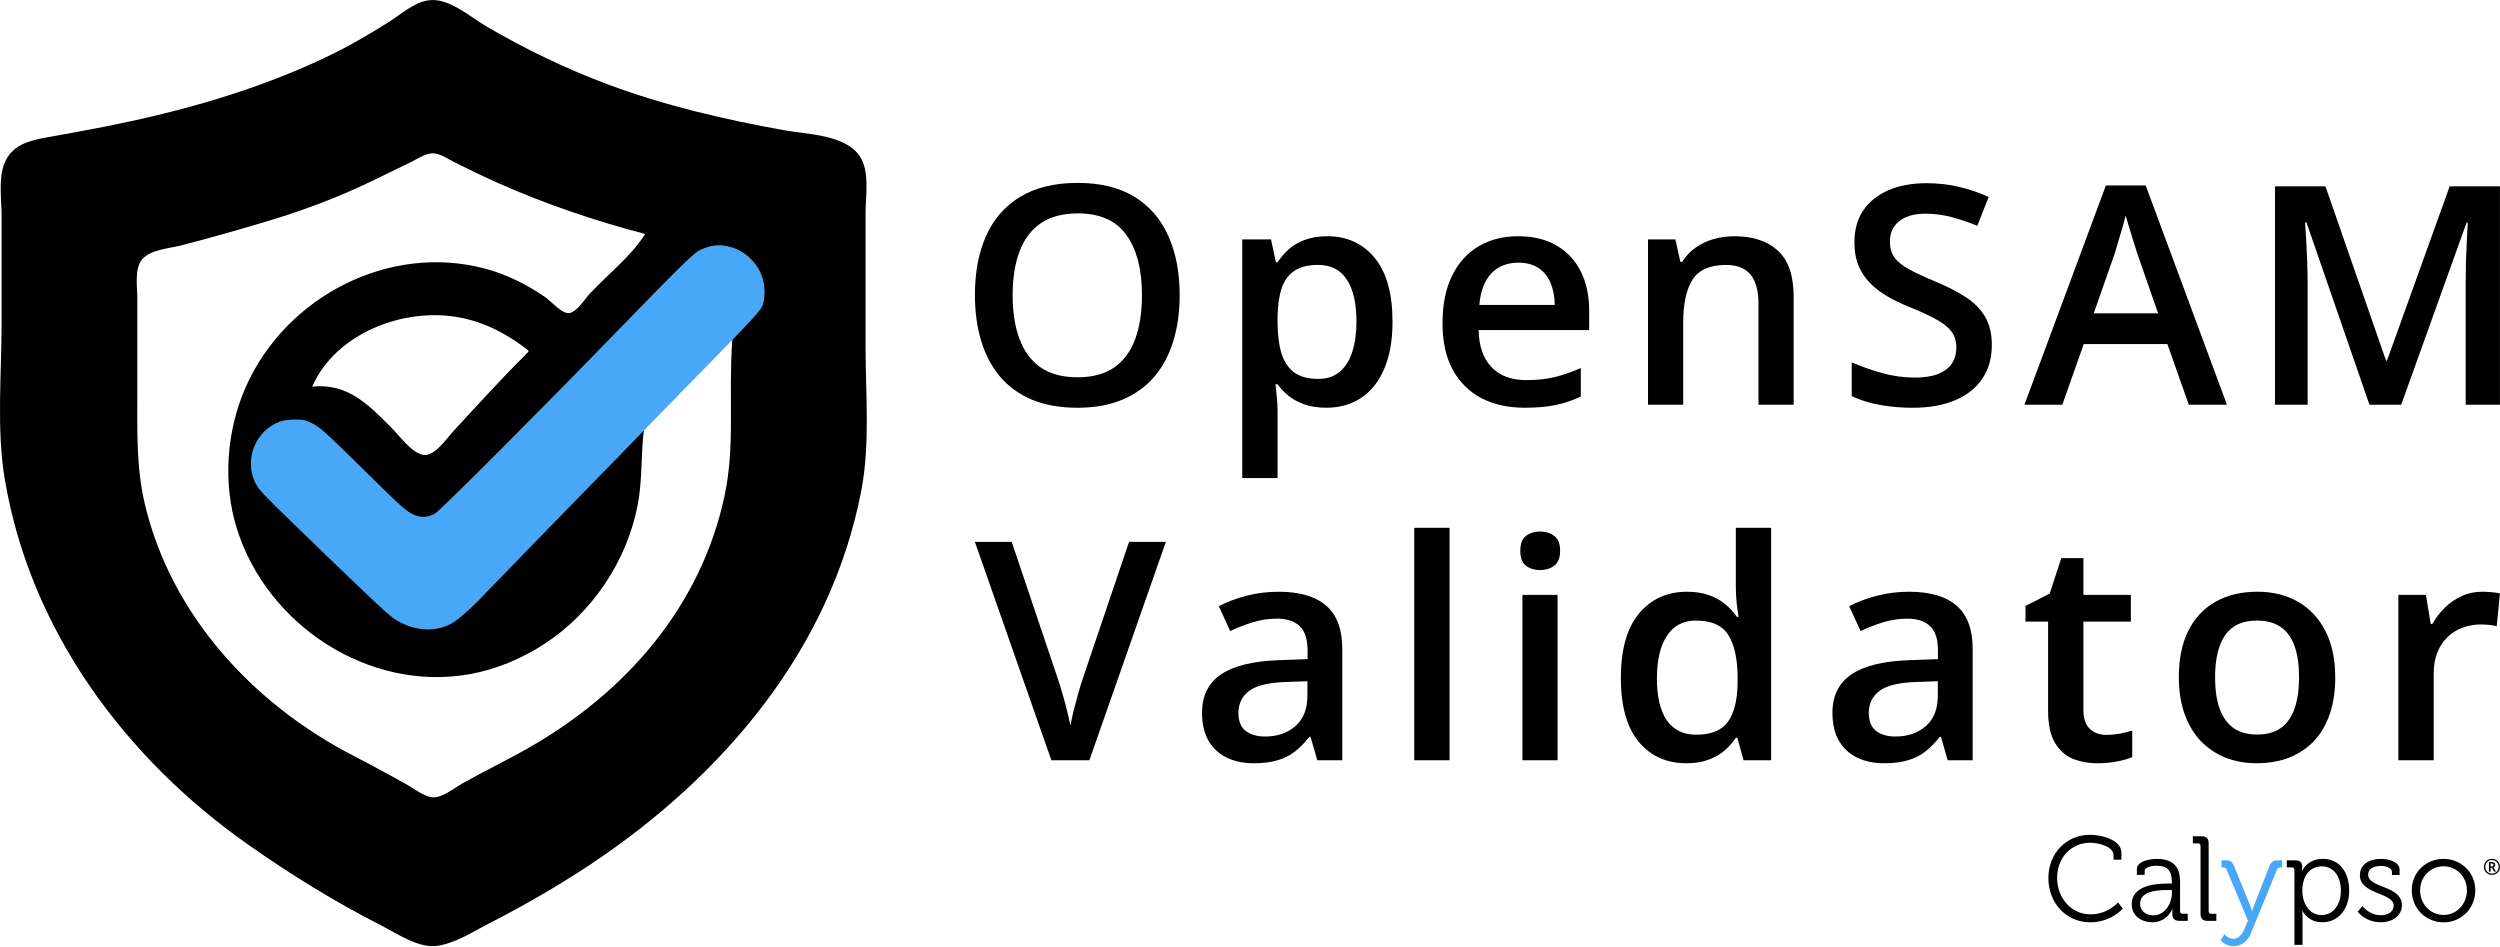
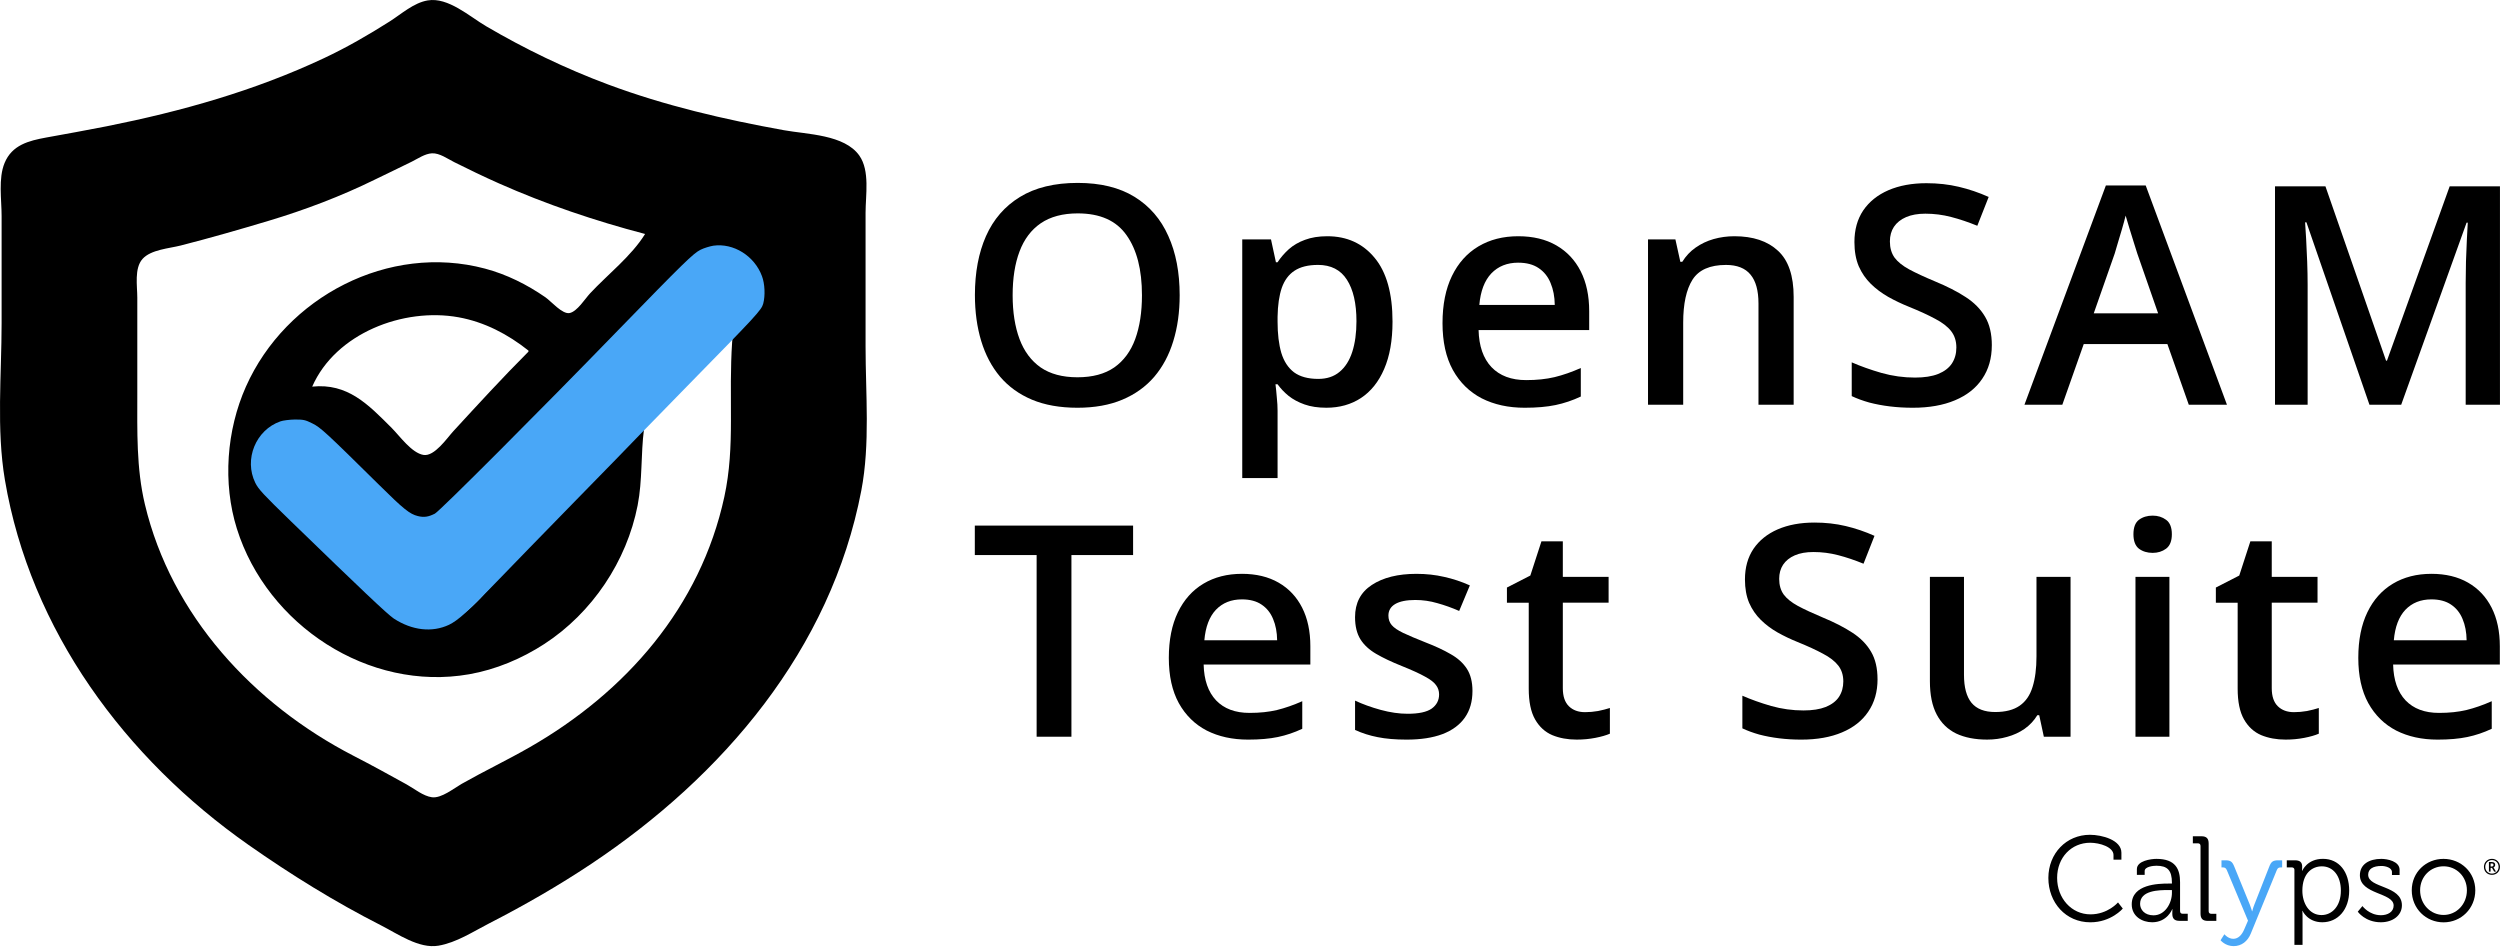
<svg xmlns="http://www.w3.org/2000/svg" xmlns:xlink="http://www.w3.org/1999/xlink" version="1.1" id="Layer_1" x="0px" y="0px" viewBox="0 0 139.664 52.857" xml:space="preserve" width="195.53" height="74">
  <defs id="defs67">
    <linearGradient id="linearGradient1483">
      <stop style="stop-color:#00a0ff;stop-opacity:1;" offset="0" id="stop1479" />
      <stop style="stop-color:#00a0ff;stop-opacity:0;" offset="1" id="stop1481" />
    </linearGradient>
    <linearGradient xlink:href="#linearGradient1483" id="linearGradient1485" x1="176.831" y1="-9.61" x2="285.089" y2="-9.61" gradientUnits="userSpaceOnUse" />
    <linearGradient xlink:href="#linearGradient1483" id="linearGradient1487" x1="177.421" y1="10.465" x2="285.651" y2="10.465" gradientUnits="userSpaceOnUse" />
  </defs>
  <style type="text/css" id="style2"> .st0{fill:#00A0FF;} </style>
  <g id="g2354" transform="scale(0.6605747)">
    <g id="g1405" transform="scale(0.5320806)">
      <g id="g18329" transform="matrix(0.3995344,0,0,0.4019346,350.7802,132.531)">
        <g id="g1926" transform="translate(15.48662,1.337334)">
          <g id="g1133" transform="matrix(1.483358,0,0,1.483358,-80.60427,-1.353041)">
            <g id="g10">
              <path d="m 12.52,0.27 c 3.21,0 8.44,1.38 8.44,4.78 V 6.91 H 18.84 V 5.66 c 0,-2.12 -3.66,-3.27 -6.26,-3.27 -5.01,0 -8.86,3.91 -8.86,9.37 0,5.39 3.82,9.72 8.95,9.72 4.65,0 7.38,-3.18 7.38,-3.18 l 1.28,1.64 c 0,0 -3.11,3.66 -8.7,3.66 C 6.02,23.6 1.37,18.34 1.37,11.76 1.39,5.24 6.17,0.27 12.52,0.27 Z" id="path4" />
              <path d="m 33.61,13.27 h 0.9 v -0.19 c 0,-3.37 -1.22,-4.56 -4.17,-4.56 -0.8,0 -3.14,0.22 -3.14,1.41 v 1.03 H 25.11 V 9.42 c 0,-2.25 3.85,-2.73 5.26,-2.73 5.1,0 6.32,2.73 6.32,6.19 v 7.73 c 0,0.48 0.26,0.71 0.71,0.71 h 1.35 v 1.89 h -2.21 c -1.38,0 -1.93,-0.61 -1.93,-1.93 0,-0.71 0.03,-1.19 0.03,-1.19 h -0.06 c 0.03,0 -1.32,3.5 -5.36,3.5 -2.7,0 -5.49,-1.57 -5.49,-4.78 0,-5.35 7.09,-5.54 9.88,-5.54 z m -4.04,8.47 c 3.08,0 4.94,-3.21 4.94,-6 V 15 h -0.93 c -2.54,0 -7.61,0.06 -7.61,3.69 0,1.51 1.19,3.05 3.6,3.05 z" id="path6" />
              <path d="M 42.18,3.25 C 42.18,2.8 41.92,2.54 41.47,2.54 H 40.12 V 0.66 h 2.28 c 1.38,0 1.96,0.58 1.96,1.96 v 18 c 0,0.48 0.26,0.71 0.71,0.71 h 1.35 v 1.89 h -2.28 c -1.38,0 -1.96,-0.58 -1.96,-1.96 z" id="path8" />
            </g>
            <g id="g14" style="fill:#49a7f7;fill-opacity:1;stroke-width:1.002;stroke-dasharray:none">
              <path class="st0" d="m 50.97,28 c 1.41,0 2.37,-1.16 2.98,-2.63 L 54.91,23.16 49.24,9.7 C 48.98,9.12 48.7,8.96 48.12,8.96 H 47.8 V 7.07 h 1 c 1.44,0 1.89,0.32 2.47,1.77 l 4.14,10.08 c 0.32,0.8 0.58,1.73 0.58,1.73 h 0.06 c 0,0 0.22,-0.93 0.55,-1.73 L 60.58,8.84 c 0.54,-1.44 1.03,-1.77 2.5,-1.77 h 0.99 v 1.89 h -0.32 c -0.58,0 -0.9,0.16 -1.12,0.74 l -6.96,16.88 c -0.83,2.05 -2.47,3.37 -4.62,3.37 -2.25,0 -3.5,-1.57 -3.5,-1.57 l 1.03,-1.6 C 48.57,26.81 49.59,28 50.97,28 Z" id="path12" style="fill:#49a7f7;fill-opacity:1;stroke-width:1.002;stroke-dasharray:none" />
            </g>
            <g id="g22">
              <path d="m 67.37,9.67 c 0,-0.45 -0.26,-0.71 -0.71,-0.71 H 65.31 V 7.07 h 2.21 c 1.38,0 1.92,0.58 1.92,1.7 0,0.64 -0.03,1.09 -0.03,1.09 h 0.06 c 0,0 1.28,-3.18 5.55,-3.18 4.33,0 7.03,3.47 7.03,8.47 0,5.1 -3.05,8.44 -7.22,8.44 -3.95,0 -5.29,-3.05 -5.29,-3.05 h -0.06 c 0,0 0.06,0.58 0.06,1.41 v 7.67 H 67.36 V 9.67 Z m 7.25,12 c 2.86,0 5.2,-2.41 5.2,-6.51 0,-3.95 -2.09,-6.48 -5.1,-6.48 -2.7,0 -5.23,1.93 -5.23,6.51 0,3.24 1.76,6.48 5.13,6.48 z" id="path16" />
              <path d="m 85.6,19.27 c 0,0 1.8,2.44 4.97,2.44 1.8,0 3.4,-0.87 3.4,-2.57 0,-3.53 -9.05,-2.89 -9.05,-8.09 0,-2.92 2.5,-4.36 5.74,-4.36 1.64,0 4.91,0.64 4.91,2.92 v 1.38 h -2.05 v -0.77 c 0,-1.19 -1.73,-1.64 -2.79,-1.64 -2.25,0 -3.59,0.77 -3.59,2.34 0,3.63 9.05,2.79 9.05,8.15 0,2.7 -2.44,4.52 -5.65,4.52 -4.2,0 -6.19,-2.82 -6.19,-2.82 z" id="path18" />
              <path d="m 107.33,6.69 c 4.72,0 8.54,3.59 8.54,8.38 0,4.88 -3.82,8.54 -8.5,8.54 -4.72,0 -8.54,-3.66 -8.54,-8.54 -0.01,-4.79 3.81,-8.38 8.5,-8.38 z m 0.03,14.95 c 3.43,0 6.26,-2.82 6.26,-6.58 0,-3.66 -2.82,-6.39 -6.26,-6.39 -3.47,0 -6.29,2.73 -6.29,6.39 0,3.76 2.82,6.58 6.29,6.58 z" id="path20" />
            </g>
          </g>
          <g aria-label="®" transform="matrix(0.05347351,0,0,0.0531542,89.3837,14.83339)" id="text403" style="font-weight:600;font-size:162.281px;font-family:'Open Sans';-inkscape-font-specification:'Open Sans Semi-Bold';fill:#49a7f7;stroke:#000000;stroke-width:1.516">
            <path d="M 136.697,-23.094 V -94.33 h 21.157 q 13.074,0 19.255,5.467 6.181,5.388 6.181,15.848 0,7.686 -3.883,12.124 -3.883,4.437 -8.875,6.418 l 18.78,31.379 h -13.867 l -15.927,-27.734 h -10.46 v 27.734 z m 12.361,-37.797 h 8.399 q 6.498,0 9.905,-3.249 3.486,-3.249 3.486,-8.558 0,-5.943 -3.17,-8.558 -3.17,-2.615 -10.38,-2.615 h -8.241 z m 10.143,61.885 q -12.916,0 -23.851,-4.437 -10.856,-4.437 -18.938,-12.44 -8.003,-8.003 -12.44,-18.859 -4.358,-10.935 -4.358,-23.772 0,-12.678 4.437,-23.534 4.517,-10.856 12.599,-18.938 8.082,-8.082 18.938,-12.599 10.856,-4.517 23.613,-4.517 12.44,0 23.217,4.437 10.856,4.437 19.017,12.52 8.162,8.003 12.757,18.859 4.596,10.856 4.596,23.772 0,12.837 -4.437,23.772 -4.358,10.856 -12.44,18.859 -8.003,8.003 -18.938,12.44 -10.856,4.437 -23.772,4.437 z m 0,-9.271 q 10.301,0 19.255,-3.645 8.954,-3.724 15.769,-10.46 6.815,-6.815 10.618,-16.006 3.883,-9.192 3.883,-20.127 0,-10.38 -3.724,-19.493 -3.645,-9.112 -10.38,-16.085 -6.656,-6.973 -15.689,-10.856 -9.033,-3.962 -19.73,-3.962 -10.697,0 -19.81,3.724 -9.033,3.724 -15.769,10.539 -6.735,6.735 -10.46,15.927 -3.645,9.192 -3.645,20.206 0,10.697 3.645,19.889 3.645,9.112 10.301,15.927 6.656,6.815 15.769,10.618 9.112,3.803 19.968,3.803 z" style="fill:#000000;stroke:none" id="path1135" />
          </g>
        </g>
      </g>
      <text xml:space="preserve" style="font-size:8.571px;fill:#000000;stroke-width:0.714" x="162.615" y="67.148" id="text323">
        <tspan id="tspan321" style="stroke-width:0.714" x="162.615" y="67.148" />
      </text>
      <g id="g1128" transform="matrix(2.127614,0,0,2.127614,-586.1887,-476.9674)">
        <g aria-label="OpenSam" id="text381" style="font-size:22.857px;letter-spacing:1.429px;fill:#000000;fill-opacity:1;stroke-width:0.714" transform="matrix(1.001876,0,0,1,348.344,237.8435)">
          <path d="m 15.27,8.393 q 0,1.886 -0.48,3.437 -0.469,1.54 -1.417,2.656 -0.949,1.105 -2.377,1.708 -1.429,0.603 -3.348,0.603 -1.953,0 -3.393,-0.603 Q 2.826,15.591 1.877,14.475 0.94,13.359 0.471,11.808 0.002,10.257 0.002,8.371 q 0,-2.522 0.826,-4.397 Q 1.665,2.087 3.362,1.049 5.069,7.9162419e-8 7.67,7.9162419e-8 q 2.545,0 4.23,1.038 1.685,1.038 2.522,2.924 0.848,1.875 0.848,4.431 z m -12.455,0 q 0,1.886 0.513,3.27 0.513,1.373 1.574,2.121 1.071,0.737 2.746,0.737 1.685,0 2.746,-0.737 1.06,-0.748 1.562,-2.121 0.502,-1.384 0.502,-3.27 0,-2.868 -1.15,-4.487 -1.138,-1.629 -3.638,-1.629 -1.674,0 -2.757,0.737 Q 3.842,3.75 3.328,5.123 2.815,6.484 2.815,8.393 Z" style="font-weight:600;font-family:'Open Sans';-inkscape-font-specification:'Open Sans Semi-Bold';fill:#000000;fill-opacity:1" id="path584" />
          <path d="m 26.275,3.984 q 2.199,0 3.527,1.607 1.339,1.607 1.339,4.777 0,2.098 -0.625,3.538 -0.614,1.429 -1.73,2.165 -1.105,0.725 -2.578,0.725 -0.937,0 -1.629,-0.246 -0.692,-0.246 -1.183,-0.636 -0.491,-0.402 -0.826,-0.871 h -0.156 q 0.056,0.446 0.1,0.993 0.056,0.536 0.056,0.982 v 5.033 h -2.634 V 4.219 h 2.143 l 0.368,1.708 h 0.123 Q 22.915,5.402 23.406,4.955 23.909,4.509 24.612,4.252 25.326,3.984 26.275,3.984 Z m -0.703,2.143 q -1.083,0 -1.741,0.435 -0.647,0.424 -0.949,1.283 -0.29,0.859 -0.312,2.154 v 0.368 q 0,1.373 0.279,2.333 0.29,0.949 0.949,1.451 0.67,0.491 1.808,0.491 0.96,0 1.585,-0.525 0.636,-0.525 0.949,-1.496 0.312,-0.971 0.312,-2.288 0,-1.998 -0.714,-3.103 -0.703,-1.105 -2.165,-1.105 z" style="font-weight:600;font-family:'Open Sans';-inkscape-font-specification:'Open Sans Semi-Bold';fill:#000000;fill-opacity:1" id="path586" />
          <path d="m 40.516,3.984 q 1.652,0 2.835,0.681 1.183,0.681 1.819,1.931 0.636,1.25 0.636,2.991 v 1.406 h -8.248 q 0.045,1.797 0.96,2.768 0.926,0.971 2.589,0.971 1.183,0 2.121,-0.223 0.949,-0.234 1.953,-0.681 v 2.132 q -0.926,0.435 -1.886,0.636 -0.96,0.201 -2.299,0.201 -1.819,0 -3.203,-0.703 -1.373,-0.714 -2.154,-2.121 -0.77,-1.406 -0.77,-3.493 0,-2.076 0.703,-3.527 0.703,-1.451 1.975,-2.21 1.272,-0.759 2.969,-0.759 z m 0,1.975 q -1.239,0 -2.009,0.804 -0.759,0.804 -0.893,2.355 h 5.625 Q 43.228,8.192 42.926,7.478 42.636,6.763 42.034,6.362 41.442,5.96 40.516,5.96 Z" style="font-weight:600;font-family:'Open Sans';-inkscape-font-specification:'Open Sans Semi-Bold';fill:#000000;fill-opacity:1" id="path588" />
          <path d="m 56.632,3.984 q 2.087,0 3.248,1.083 1.172,1.071 1.172,3.449 V 16.574 H 58.429 V 9.007 q 0,-1.44 -0.592,-2.154 -0.592,-0.725 -1.83,-0.725 -1.797,0 -2.5,1.105 -0.692,1.105 -0.692,3.203 v 6.138 H 50.192 V 4.219 h 2.042 l 0.368,1.674 h 0.145 Q 53.15,5.246 53.741,4.833 54.344,4.408 55.08,4.196 55.828,3.984 56.632,3.984 Z" style="font-weight:600;font-family:'Open Sans';-inkscape-font-specification:'Open Sans Semi-Bold';fill:#000000;fill-opacity:1" id="path590" />
          <path d="m 75.828,12.132 q 0,1.451 -0.714,2.5 -0.703,1.049 -2.031,1.607 -1.317,0.558 -3.147,0.558 -0.893,0 -1.708,-0.1 -0.815,-0.1 -1.54,-0.29 -0.714,-0.201 -1.306,-0.48 v -2.522 q 0.993,0.435 2.221,0.792 1.228,0.346 2.5,0.346 1.038,0 1.719,-0.268 0.692,-0.279 1.027,-0.781 0.335,-0.513 0.335,-1.194 0,-0.725 -0.391,-1.228 Q 72.402,10.569 71.609,10.156 70.828,9.732 69.645,9.252 68.842,8.929 68.105,8.516 67.38,8.103 66.81,7.545 66.241,6.987 65.906,6.228 65.583,5.458 65.583,4.42 q 0,-1.384 0.658,-2.366 0.67,-0.982 1.875,-1.507 1.217,-0.525 2.835,-0.525 1.283,0 2.411,0.268 1.138,0.268 2.232,0.759 L 74.746,3.203 Q 73.741,2.79 72.793,2.545 71.855,2.299 70.873,2.299 q -0.848,0 -1.44,0.257 -0.592,0.257 -0.904,0.725 -0.301,0.458 -0.301,1.094 0,0.714 0.346,1.205 0.357,0.48 1.094,0.882 0.748,0.402 1.92,0.893 1.35,0.558 2.288,1.172 0.949,0.614 1.451,1.473 0.502,0.848 0.502,2.132 z" style="font-weight:600;font-family:'Open Sans';-inkscape-font-specification:'Open Sans Semi-Bold';fill:#000000;fill-opacity:1" id="path592" />
          <path d="M 90.516,16.574 88.92,12.042 H 82.681 l -1.596,4.531 H 78.261 L 84.333,0.19 h 2.969 L 93.362,16.574 Z M 88.228,9.743 86.676,5.279 Q 86.587,4.989 86.42,4.464 86.252,3.929 86.085,3.382 85.917,2.824 85.806,2.444 85.694,2.902 85.527,3.471 85.371,4.029 85.214,4.52 85.069,5.011 84.991,5.279 l -1.562,4.464 z" style="font-weight:600;font-family:'Open Sans';-inkscape-font-specification:'Open Sans Semi-Bold';fill:#000000;fill-opacity:1" id="path594" />
          <path d="M 103.987,16.574 99.288,2.946 h -0.1 q 0.033,0.458 0.078,1.25 0.045,0.792 0.078,1.696 0.033,0.904 0.033,1.73 v 8.951 h -2.433 V 0.257 h 3.761 l 4.52,13.025 h 0.067 l 4.676,-13.025 h 3.75 V 16.574 h -2.556 V 7.489 q 0,-0.748 0.022,-1.618 0.034,-0.871 0.067,-1.652 0.045,-0.781 0.067,-1.25 h -0.089 L 106.353,16.574 Z" style="font-weight:600;font-family:'Open Sans';-inkscape-font-specification:'Open Sans Semi-Bold';fill:#000000;fill-opacity:1" id="path596" />
        </g>
-         <g aria-label="Validator" id="text381-7" style="font-size:22.857px;letter-spacing:1.693px;word-spacing:0.021px;fill:#000000;fill-opacity:1;stroke-width:0.714" transform="matrix(1.001876,0,0,1,348.344,232.2258)">
-           <path d="M 14.241,32.432 8.538,48.749 H 5.703 L 0,32.432 H 2.746 L 6.183,42.655 q 0.156,0.446 0.335,1.083 0.19,0.636 0.346,1.283 0.167,0.647 0.257,1.15 0.089,-0.502 0.246,-1.15 Q 7.533,44.374 7.712,43.738 7.891,43.101 8.047,42.644 L 11.496,32.432 Z" style="font-weight:600;font-family:'Open Sans';-inkscape-font-specification:'Open Sans Semi-Bold';fill:#000000;fill-opacity:1" id="path599" />
-           <path d="m 22.653,36.16 q 2.344,0 3.538,1.038 1.205,1.038 1.205,3.237 v 8.315 H 25.532 l -0.502,-1.752 h -0.089 q -0.525,0.67 -1.083,1.105 -0.558,0.435 -1.295,0.647 -0.725,0.223 -1.775,0.223 -1.105,0 -1.975,-0.402 -0.871,-0.413 -1.373,-1.25 -0.502,-0.837 -0.502,-2.121 0,-1.908 1.417,-2.868 1.429,-0.96 4.308,-1.06 l 2.143,-0.078 v -0.647 q 0,-1.283 -0.603,-1.83 -0.592,-0.547 -1.674,-0.547 -0.926,0 -1.797,0.268 -0.871,0.268 -1.696,0.658 L 18.188,37.242 q 0.904,-0.48 2.054,-0.781 1.161,-0.301 2.411,-0.301 z m 2.143,6.685 -1.596,0.056 q -1.964,0.067 -2.757,0.67 -0.792,0.603 -0.792,1.652 0,0.915 0.547,1.339 0.547,0.413 1.44,0.413 1.362,0 2.254,-0.77 0.904,-0.781 0.904,-2.288 z" style="font-weight:600;font-family:'Open Sans';-inkscape-font-specification:'Open Sans Semi-Bold';fill:#000000;fill-opacity:1" id="path601" />
-           <path d="M 35.395,48.749 H 32.761 V 31.383 h 2.634 z" style="font-weight:600;font-family:'Open Sans';-inkscape-font-specification:'Open Sans Semi-Bold';fill:#000000;fill-opacity:1" id="path603" />
-           <path d="M 43.449,36.394 V 48.749 H 40.826 V 36.394 Z M 42.154,31.662 q 0.603,0 1.038,0.324 0.446,0.324 0.446,1.116 0,0.781 -0.446,1.116 -0.435,0.324 -1.038,0.324 -0.625,0 -1.06,-0.324 -0.424,-0.335 -0.424,-1.116 0,-0.792 0.424,-1.116 0.435,-0.324 1.06,-0.324 z" style="font-weight:600;font-family:'Open Sans';-inkscape-font-specification:'Open Sans Semi-Bold';fill:#000000;fill-opacity:1" id="path605" />
-           <path d="m 53.044,48.972 q -2.21,0 -3.549,-1.607 -1.328,-1.618 -1.328,-4.766 0,-3.181 1.35,-4.81 1.362,-1.629 3.583,-1.629 0.937,0 1.641,0.257 0.703,0.246 1.205,0.67 0.513,0.424 0.871,0.949 h 0.123 q -0.056,-0.346 -0.134,-0.993 -0.067,-0.658 -0.067,-1.217 V 31.383 H 59.372 V 48.749 H 57.318 L 56.849,47.064 h -0.112 q -0.335,0.536 -0.848,0.971 -0.502,0.424 -1.205,0.681 -0.692,0.257 -1.641,0.257 z m 0.737,-2.132 q 1.685,0 2.377,-0.971 0.692,-0.971 0.714,-2.913 V 42.61 q 0,-2.076 -0.67,-3.181 -0.67,-1.116 -2.444,-1.116 -1.417,0 -2.165,1.15 -0.737,1.138 -0.737,3.181 0,2.042 0.737,3.125 0.748,1.071 2.187,1.071 z" style="font-weight:600;font-family:'Open Sans';-inkscape-font-specification:'Open Sans Semi-Bold';fill:#000000;fill-opacity:1" id="path607" />
-           <path d="m 69.658,36.16 q 2.344,0 3.538,1.038 1.205,1.038 1.205,3.237 v 8.315 H 72.538 l -0.502,-1.752 h -0.089 q -0.525,0.67 -1.083,1.105 -0.558,0.435 -1.295,0.647 -0.725,0.223 -1.775,0.223 -1.105,0 -1.975,-0.402 -0.871,-0.413 -1.373,-1.25 -0.502,-0.837 -0.502,-2.121 0,-1.908 1.417,-2.868 1.429,-0.96 4.308,-1.06 l 2.143,-0.078 v -0.647 q 0,-1.283 -0.603,-1.83 -0.592,-0.547 -1.674,-0.547 -0.926,0 -1.797,0.268 -0.871,0.268 -1.696,0.658 L 65.194,37.242 q 0.904,-0.48 2.054,-0.781 1.161,-0.301 2.411,-0.301 z m 2.143,6.685 -1.596,0.056 q -1.964,0.067 -2.757,0.67 -0.792,0.603 -0.792,1.652 0,0.915 0.547,1.339 0.547,0.413 1.44,0.413 1.362,0 2.254,-0.77 0.904,-0.781 0.904,-2.288 z" style="font-weight:600;font-family:'Open Sans';-inkscape-font-specification:'Open Sans Semi-Bold';fill:#000000;fill-opacity:1" id="path609" />
-           <path d="m 84.365,46.851 q 0.513,0 1.016,-0.089 0.502,-0.1 0.915,-0.234 v 1.987 q -0.435,0.19 -1.127,0.324 -0.692,0.134 -1.44,0.134 -1.049,0 -1.886,-0.346 -0.837,-0.357 -1.328,-1.217 -0.491,-0.859 -0.491,-2.377 v -6.641 h -1.685 v -1.172 l 1.808,-0.926 0.859,-2.645 h 1.652 v 2.746 h 3.538 v 1.998 h -3.538 v 6.607 q 0,0.937 0.469,1.395 0.469,0.458 1.239,0.458 z" style="font-weight:600;font-family:'Open Sans';-inkscape-font-specification:'Open Sans Semi-Bold';fill:#000000;fill-opacity:1" id="path611" />
-           <path d="m 101.437,42.543 q 0,1.54 -0.402,2.734 -0.402,1.194 -1.172,2.02 -0.77,0.815 -1.853,1.25 -1.083,0.424 -2.444,0.424 -1.272,0 -2.333,-0.424 -1.06,-0.435 -1.842,-1.25 -0.77,-0.826 -1.194,-2.02 -0.424,-1.194 -0.424,-2.734 0,-2.042 0.703,-3.46 0.714,-1.429 2.031,-2.176 1.317,-0.748 3.136,-0.748 1.708,0 3.013,0.748 1.306,0.748 2.042,2.176 0.737,1.429 0.737,3.46 z m -8.962,0 q 0,1.35 0.324,2.31 0.335,0.96 1.027,1.473 0.692,0.502 1.786,0.502 1.094,0 1.786,-0.502 0.692,-0.513 1.016,-1.473 0.324,-0.96 0.324,-2.31 0,-1.35 -0.324,-2.288 -0.324,-0.949 -1.016,-1.44 -0.692,-0.502 -1.797,-0.502 -1.629,0 -2.377,1.094 -0.748,1.094 -0.748,3.136 z" style="font-weight:600;font-family:'Open Sans';-inkscape-font-specification:'Open Sans Semi-Bold';fill:#000000;fill-opacity:1" id="path613" />
-           <path d="m 112.404,36.16 q 0.312,0 0.681,0.033 0.368,0.033 0.636,0.089 l -0.246,2.455 q -0.234,-0.067 -0.58,-0.1 -0.335,-0.033 -0.603,-0.033 -0.703,0 -1.339,0.234 -0.636,0.223 -1.127,0.692 -0.491,0.458 -0.77,1.15 -0.279,0.692 -0.279,1.607 v 6.462 h -2.634 V 36.394 h 2.054 l 0.357,2.176 h 0.123 q 0.368,-0.658 0.915,-1.205 0.547,-0.547 1.25,-0.871 0.714,-0.335 1.562,-0.335 z" style="font-weight:600;font-family:'Open Sans';-inkscape-font-specification:'Open Sans Semi-Bold';fill:#000000;fill-opacity:1" id="path615" />
+         <g aria-label="Validator" id="text381-7" style="font-size:22.857px;letter-spacing:1.693px;word-spacing:0.021px;fill:#000000;stroke-width:0.714" transform="matrix(0.7242148,0,0,0.7228584,349.3944,243.4332)">
+           <g aria-label="Test Suite" transform="scale(0.9990631,1.000938)" id="text434" style="font-weight:600;font-size:30.537px;font-family:'Open Sans';-inkscape-font-specification:'Open Sans Semi-Bold';stroke-width:0.285">
+             <path d="m 8.516,49.456 h -3.593 V 30.699 h -6.382 V 27.657 H 14.883 v 3.042 H 8.516 Z" id="path486" />
+             <path d="m 26.118,32.637 q 2.207,0 3.787,0.91 1.581,0.91 2.43,2.58 0.85,1.67 0.85,3.996 v 1.879 H 22.167 q 0.06,2.401 1.282,3.698 1.238,1.297 3.459,1.297 1.581,0 2.833,-0.298 1.267,-0.313 2.609,-0.91 v 2.848 q -1.238,0.582 -2.52,0.85 -1.282,0.268 -3.072,0.268 -2.43,0 -4.279,-0.939 -1.834,-0.954 -2.878,-2.833 -1.029,-1.879 -1.029,-4.667 0,-2.773 0.939,-4.712 0.939,-1.938 2.639,-2.952 1.7,-1.014 3.966,-1.014 z m 0,2.639 q -1.655,0 -2.684,1.074 -1.014,1.074 -1.193,3.146 h 7.515 q -0.015,-1.238 -0.417,-2.192 -0.388,-0.954 -1.193,-1.491 -0.79,-0.537 -2.028,-0.537 z" id="path488" />
+             <path d="m 49.923,44.744 q 0,1.625 -0.79,2.744 -0.79,1.118 -2.311,1.7 -1.506,0.567 -3.698,0.567 -1.73,0 -2.982,-0.253 -1.238,-0.239 -2.341,-0.746 v -3.027 q 1.178,0.552 2.639,0.954 1.476,0.403 2.788,0.403 1.73,0 2.49,-0.537 0.76,-0.552 0.76,-1.461 0,-0.537 -0.313,-0.954 -0.298,-0.432 -1.133,-0.88 -0.82,-0.462 -2.416,-1.103 -1.566,-0.626 -2.639,-1.252 -1.074,-0.626 -1.625,-1.506 -0.552,-0.895 -0.552,-2.281 0,-2.192 1.73,-3.325 1.745,-1.148 4.607,-1.148 1.521,0 2.863,0.313 1.357,0.298 2.654,0.88 l -1.103,2.639 q -1.118,-0.492 -2.251,-0.805 -1.118,-0.328 -2.281,-0.328 -1.357,0 -2.073,0.417 -0.701,0.417 -0.701,1.193 0,0.582 0.343,0.984 0.343,0.403 1.178,0.805 0.85,0.403 2.356,0.999 1.476,0.567 2.55,1.193 1.088,0.611 1.67,1.506 0.582,0.895 0.582,2.311 z" id="path490" />
+             <path d="m 61.532,46.921 q 0.686,0 1.357,-0.119 0.671,-0.134 1.223,-0.313 v 2.654 q -0.582,0.253 -1.506,0.432 -0.924,0.179 -1.923,0.179 -1.402,0 -2.52,-0.462 -1.118,-0.477 -1.774,-1.625 -0.656,-1.148 -0.656,-3.176 v -8.872 h -2.251 v -1.566 l 2.416,-1.238 1.148,-3.534 h 2.207 v 3.668 h 4.727 v 2.669 h -4.727 v 8.827 q 0,1.252 0.626,1.864 0.626,0.611 1.655,0.611 z" id="path492" />
+             <path d="m 91.748,43.522 q 0,1.938 -0.954,3.34 -0.939,1.402 -2.714,2.147 -1.759,0.746 -4.205,0.746 -1.193,0 -2.281,-0.134 -1.088,-0.134 -2.058,-0.388 -0.954,-0.268 -1.745,-0.641 V 45.222 q 1.327,0.582 2.967,1.059 1.64,0.462 3.34,0.462 1.387,0 2.296,-0.358 0.924,-0.373 1.372,-1.044 0.447,-0.686 0.447,-1.595 0,-0.969 -0.522,-1.64 -0.522,-0.671 -1.581,-1.223 -1.044,-0.567 -2.624,-1.208 -1.074,-0.432 -2.058,-0.984 -0.969,-0.552 -1.73,-1.297 -0.76,-0.746 -1.208,-1.759 -0.432,-1.029 -0.432,-2.416 0,-1.849 0.88,-3.161 0.895,-1.312 2.505,-2.013 1.625,-0.701 3.787,-0.701 1.715,0 3.221,0.358 1.521,0.358 2.982,1.014 l -1.133,2.878 q -1.342,-0.552 -2.609,-0.88 -1.252,-0.328 -2.565,-0.328 -1.133,0 -1.923,0.343 -0.79,0.343 -1.208,0.969 -0.403,0.611 -0.403,1.461 0,0.954 0.462,1.61 0.477,0.641 1.461,1.178 0.999,0.537 2.565,1.193 1.804,0.746 3.057,1.566 1.267,0.82 1.938,1.968 0.671,1.133 0.671,2.848 z" id="path494" />
+             <path d="m 111.676,32.95 v 16.506 h -2.758 l -0.477,-2.222 h -0.194 q -0.522,0.85 -1.327,1.416 -0.805,0.552 -1.789,0.82 -0.984,0.283 -2.073,0.283 -1.864,0 -3.191,-0.626 Q 98.555,48.487 97.854,47.16 97.154,45.833 97.154,43.73 V 32.95 h 3.519 v 10.124 q 0,1.923 0.775,2.878 0.79,0.954 2.445,0.954 1.595,0 2.535,-0.656 0.939,-0.656 1.327,-1.938 0.403,-1.282 0.403,-3.146 V 32.95 Z" id="path496" />
+             <path d="m 121.883,32.95 v 16.506 h -3.504 V 32.95 Z m -1.73,-6.322 q 0.805,0 1.387,0.432 0.596,0.432 0.596,1.491 0,1.044 -0.596,1.491 -0.582,0.432 -1.387,0.432 -0.835,0 -1.417,-0.432 -0.567,-0.447 -0.567,-1.491 0,-1.059 0.567,-1.491 0.582,-0.432 1.417,-0.432 z" id="path498" />
+             <path d="m 134.729,46.921 q 0.686,0 1.357,-0.119 0.671,-0.134 1.223,-0.313 v 2.654 q -0.582,0.253 -1.506,0.432 -0.924,0.179 -1.923,0.179 -1.402,0 -2.52,-0.462 -1.118,-0.477 -1.774,-1.625 -0.656,-1.148 -0.656,-3.176 v -8.872 h -2.251 v -1.566 l 2.416,-1.238 1.148,-3.534 h 2.207 v 3.668 h 4.727 v 2.669 h -4.727 v 8.827 q 0,1.252 0.626,1.864 0.626,0.611 1.655,0.611 z" id="path500" />
+             <path d="m 148.932,32.637 q 2.207,0 3.787,0.91 1.581,0.91 2.43,2.58 0.85,1.67 0.85,3.996 v 1.879 H 144.981 q 0.06,2.401 1.282,3.698 1.238,1.297 3.459,1.297 1.581,0 2.833,-0.298 1.267,-0.313 2.609,-0.91 v 2.848 q -1.238,0.582 -2.52,0.85 -1.282,0.268 -3.072,0.268 -2.43,0 -4.279,-0.939 -1.834,-0.954 -2.878,-2.833 -1.029,-1.879 -1.029,-4.667 0,-2.773 0.939,-4.712 0.939,-1.938 2.639,-2.952 1.7,-1.014 3.966,-1.014 z m 0,2.639 q -1.655,0 -2.684,1.074 -1.014,1.074 -1.193,3.146 h 7.515 q -0.015,-1.238 -0.417,-2.192 -0.388,-0.954 -1.193,-1.491 -0.79,-0.537 -2.028,-0.537 z" id="path502" />
+           </g>
        </g>
      </g>
      <path style="fill:#000000;fill-opacity:1;stroke:none;stroke-width:0.168" d="m 67.99,0.064 c -2.246,0.38 -4.194,2.166 -6.066,3.354 -3.363,2.135 -6.839,4.139 -10.446,5.834 -11.044,5.188 -22.613,8.44 -34.541,10.823 -3.194,0.638 -6.401,1.198 -9.604,1.786 -2.758,0.507 -5.419,1.175 -6.604,4.044 -1.018,2.465 -0.473,5.806 -0.473,8.425 v 17.018 c 0,8.165 -0.842,16.865 0.523,24.937 C 4.829,100.214 19.903,120.551 39.515,134.302 c 6.736,4.723 13.725,9.058 21.061,12.787 2.623,1.334 6.017,3.743 9.099,3.224 2.886,-0.486 5.527,-2.243 8.088,-3.555 5.543,-2.842 10.99,-5.97 16.175,-9.425 20.97,-13.972 38.12,-34.083 42.963,-59.365 1.422,-7.423 0.676,-15.384 0.676,-22.915 v -21.23 c 0,-2.806 0.71,-6.67 -0.987,-9.088 -2.35,-3.351 -8.293,-3.373 -11.987,-4.039 -9.494,-1.713 -18.919,-3.899 -27.97,-7.276 -6.704,-2.502 -13.207,-5.639 -19.376,-9.257 -2.609,-1.53 -6.026,-4.647 -9.267,-4.098 M 102.531,37.192 c -2.15,3.491 -5.944,6.435 -8.742,9.436 -0.802,0.86 -2.046,2.882 -3.254,3.129 -1.149,0.235 -2.953,-1.888 -3.842,-2.504 -2.926,-2.026 -6.155,-3.642 -9.604,-4.559 -15.275,-4.061 -31.641,4.468 -38.001,18.76 -3.086,6.936 -3.715,15.314 -1.438,22.578 4.807,15.33 20.96,25.94 36.911,23.14 4.254,-0.747 8.35,-2.471 11.963,-4.819 7.594,-4.934 13.09,-13.144 14.824,-22.028 0.786,-4.027 0.486,-8.099 1.014,-12.131 -3.931,3.133 -7.354,7.302 -10.806,10.952 -3.777,3.993 -7.811,7.724 -11.511,11.794 -2.853,3.139 -6.78,8.512 -11.381,8.745 -4.026,0.204 -6.496,-2.083 -9.267,-4.668 -3.195,-2.98 -6.242,-6.118 -9.435,-9.099 -2.229,-2.081 -4.991,-4.229 -6.697,-6.773 -1.86,-2.773 -1.121,-6.836 1.491,-8.866 5.532,-4.299 10.964,2.83 14.473,6.338 l 2.898,2.887 c 2.011,2.028 4.492,4.8 7.38,2.701 3.87,-2.812 7.068,-6.927 10.446,-10.305 6.667,-6.667 13.416,-13.326 19.849,-20.219 3.513,-3.764 8.388,-10.594 14.185,-6.753 3.813,2.526 2.631,5.746 2.382,9.448 -0.278,4.117 -0.19,8.341 -0.19,12.468 0,4.12 -0.175,8.089 -1.052,12.131 -3.797,17.504 -15.648,31.038 -30.962,39.811 -3.543,2.03 -7.233,3.789 -10.783,5.803 -1.249,0.708 -3.211,2.324 -4.718,2.131 -1.385,-0.178 -2.844,-1.379 -4.044,-2.045 -2.788,-1.548 -5.59,-3.081 -8.425,-4.542 -15.889,-8.192 -28.969,-22.309 -33.167,-39.978 -1.37,-5.768 -1.205,-11.636 -1.205,-17.523 v -15.333 c 0,-1.837 -0.501,-4.645 0.825,-6.136 1.328,-1.493 4.243,-1.671 6.083,-2.142 4.685,-1.199 9.353,-2.541 13.985,-3.93 5.739,-1.721 11.47,-3.892 16.849,-6.537 1.961,-0.964 3.942,-1.886 5.897,-2.864 0.967,-0.484 2.094,-1.267 3.201,-1.322 1.202,-0.06 2.503,0.888 3.538,1.406 2.338,1.169 4.687,2.304 7.077,3.365 7.478,3.322 15.336,5.977 23.252,8.05 m -18.534,18.534 v 0.168 c -4.103,4.103 -8.005,8.367 -11.933,12.637 -1.015,1.103 -3.002,4.063 -4.748,3.781 -1.882,-0.304 -3.785,-3.017 -5.055,-4.286 -3.757,-3.757 -6.997,-7.154 -12.637,-6.571 3.721,-8.48 14.498,-12.606 23.252,-11.024 4.138,0.748 7.854,2.697 11.12,5.295 z" id="path308" />
    </g>
    <g transform="matrix(0.00982583,0,0,-0.00982583,21.2165,53.28327)" fill="#000000" stroke="none" id="g441" style="fill:#49a7f7;fill-opacity:1">
      <path d="m 3980,3308 c -30,-5 -80,-20 -110,-35 -62,-31 -146,-113 -705,-688 -679,-700 -1540,-1562 -1581,-1583 -57,-29 -95,-34 -147,-21 -69,17 -121,58 -336,271 -454,448 -502,493 -573,527 -60,30 -75,33 -150,33 -46,-1 -102,-8 -124,-16 C 42,1722 -61,1469 38,1267 66,1211 105,1169 347,934 944,355 1178,133 1230,99 1388,-4 1560,-23 1705,45 c 78,38 163,114 405,365 124,129 430,443 680,699 251,256 503,515 560,575 58,60 240,247 405,415 599,611 640,655 655,711 18,68 14,170 -11,236 -64,174 -245,287 -419,262 z" id="path439" style="fill:#49a7f7;fill-opacity:1" />
    </g>
  </g>
</svg>
